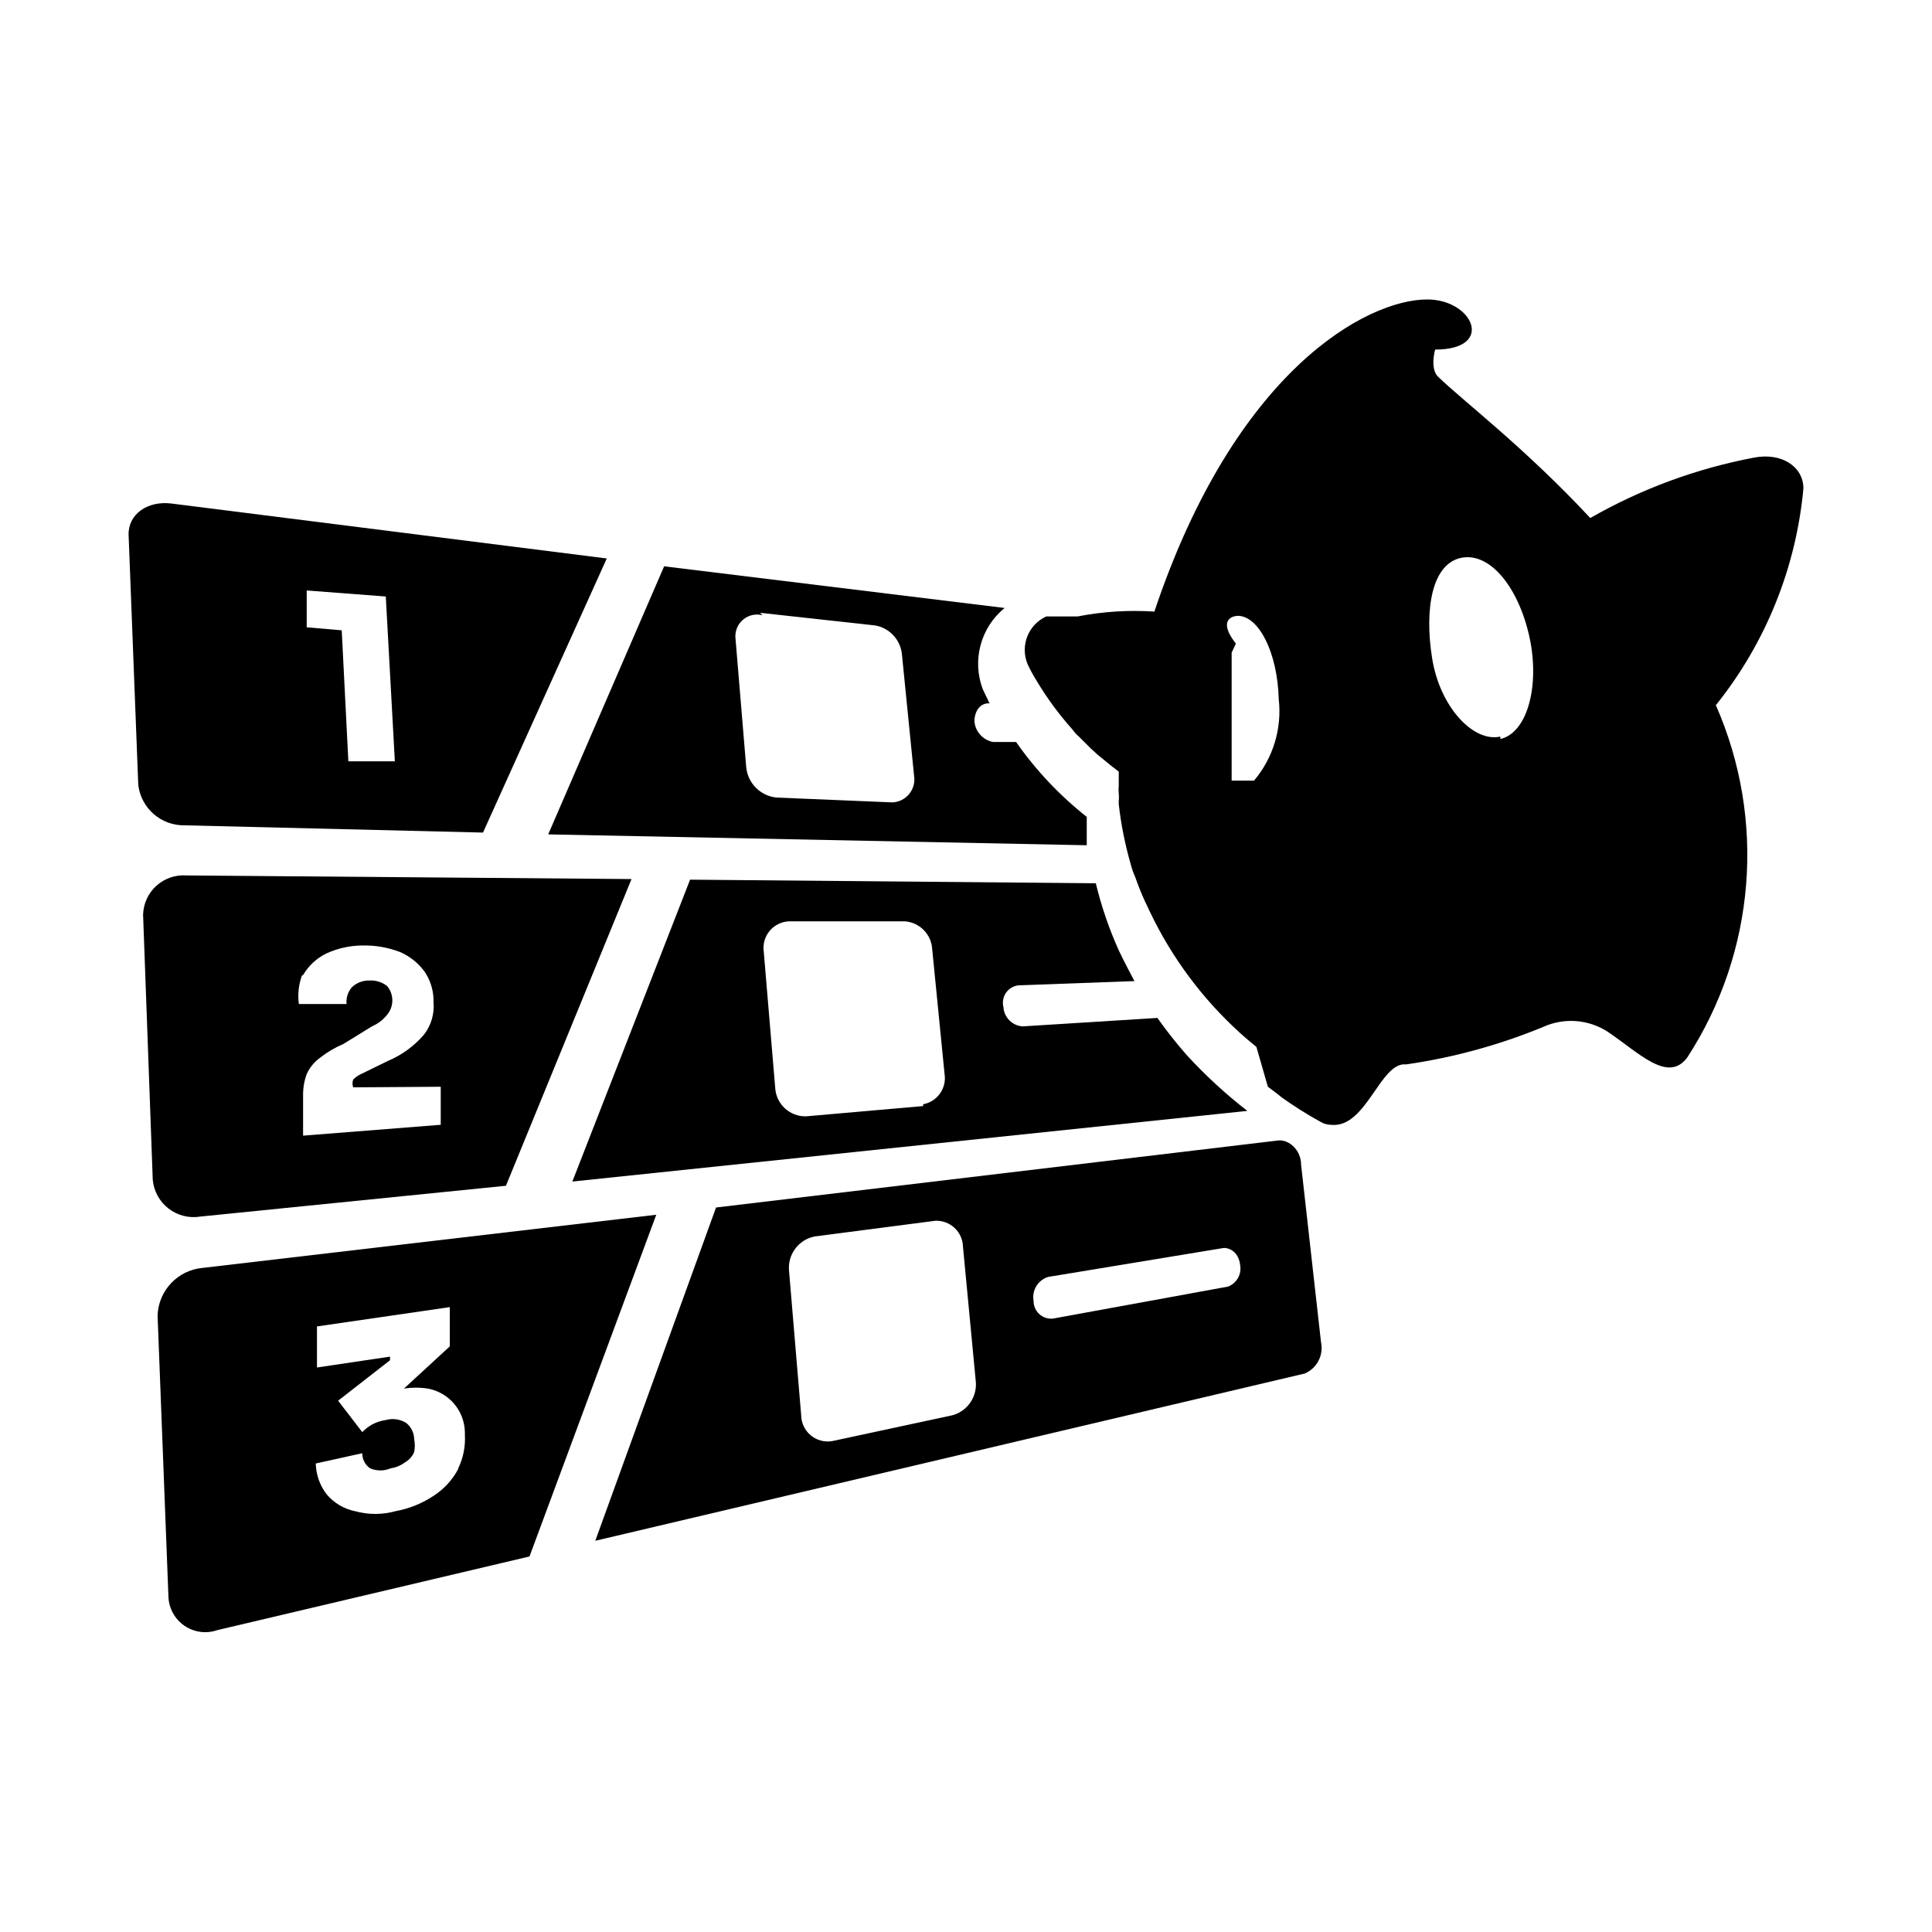
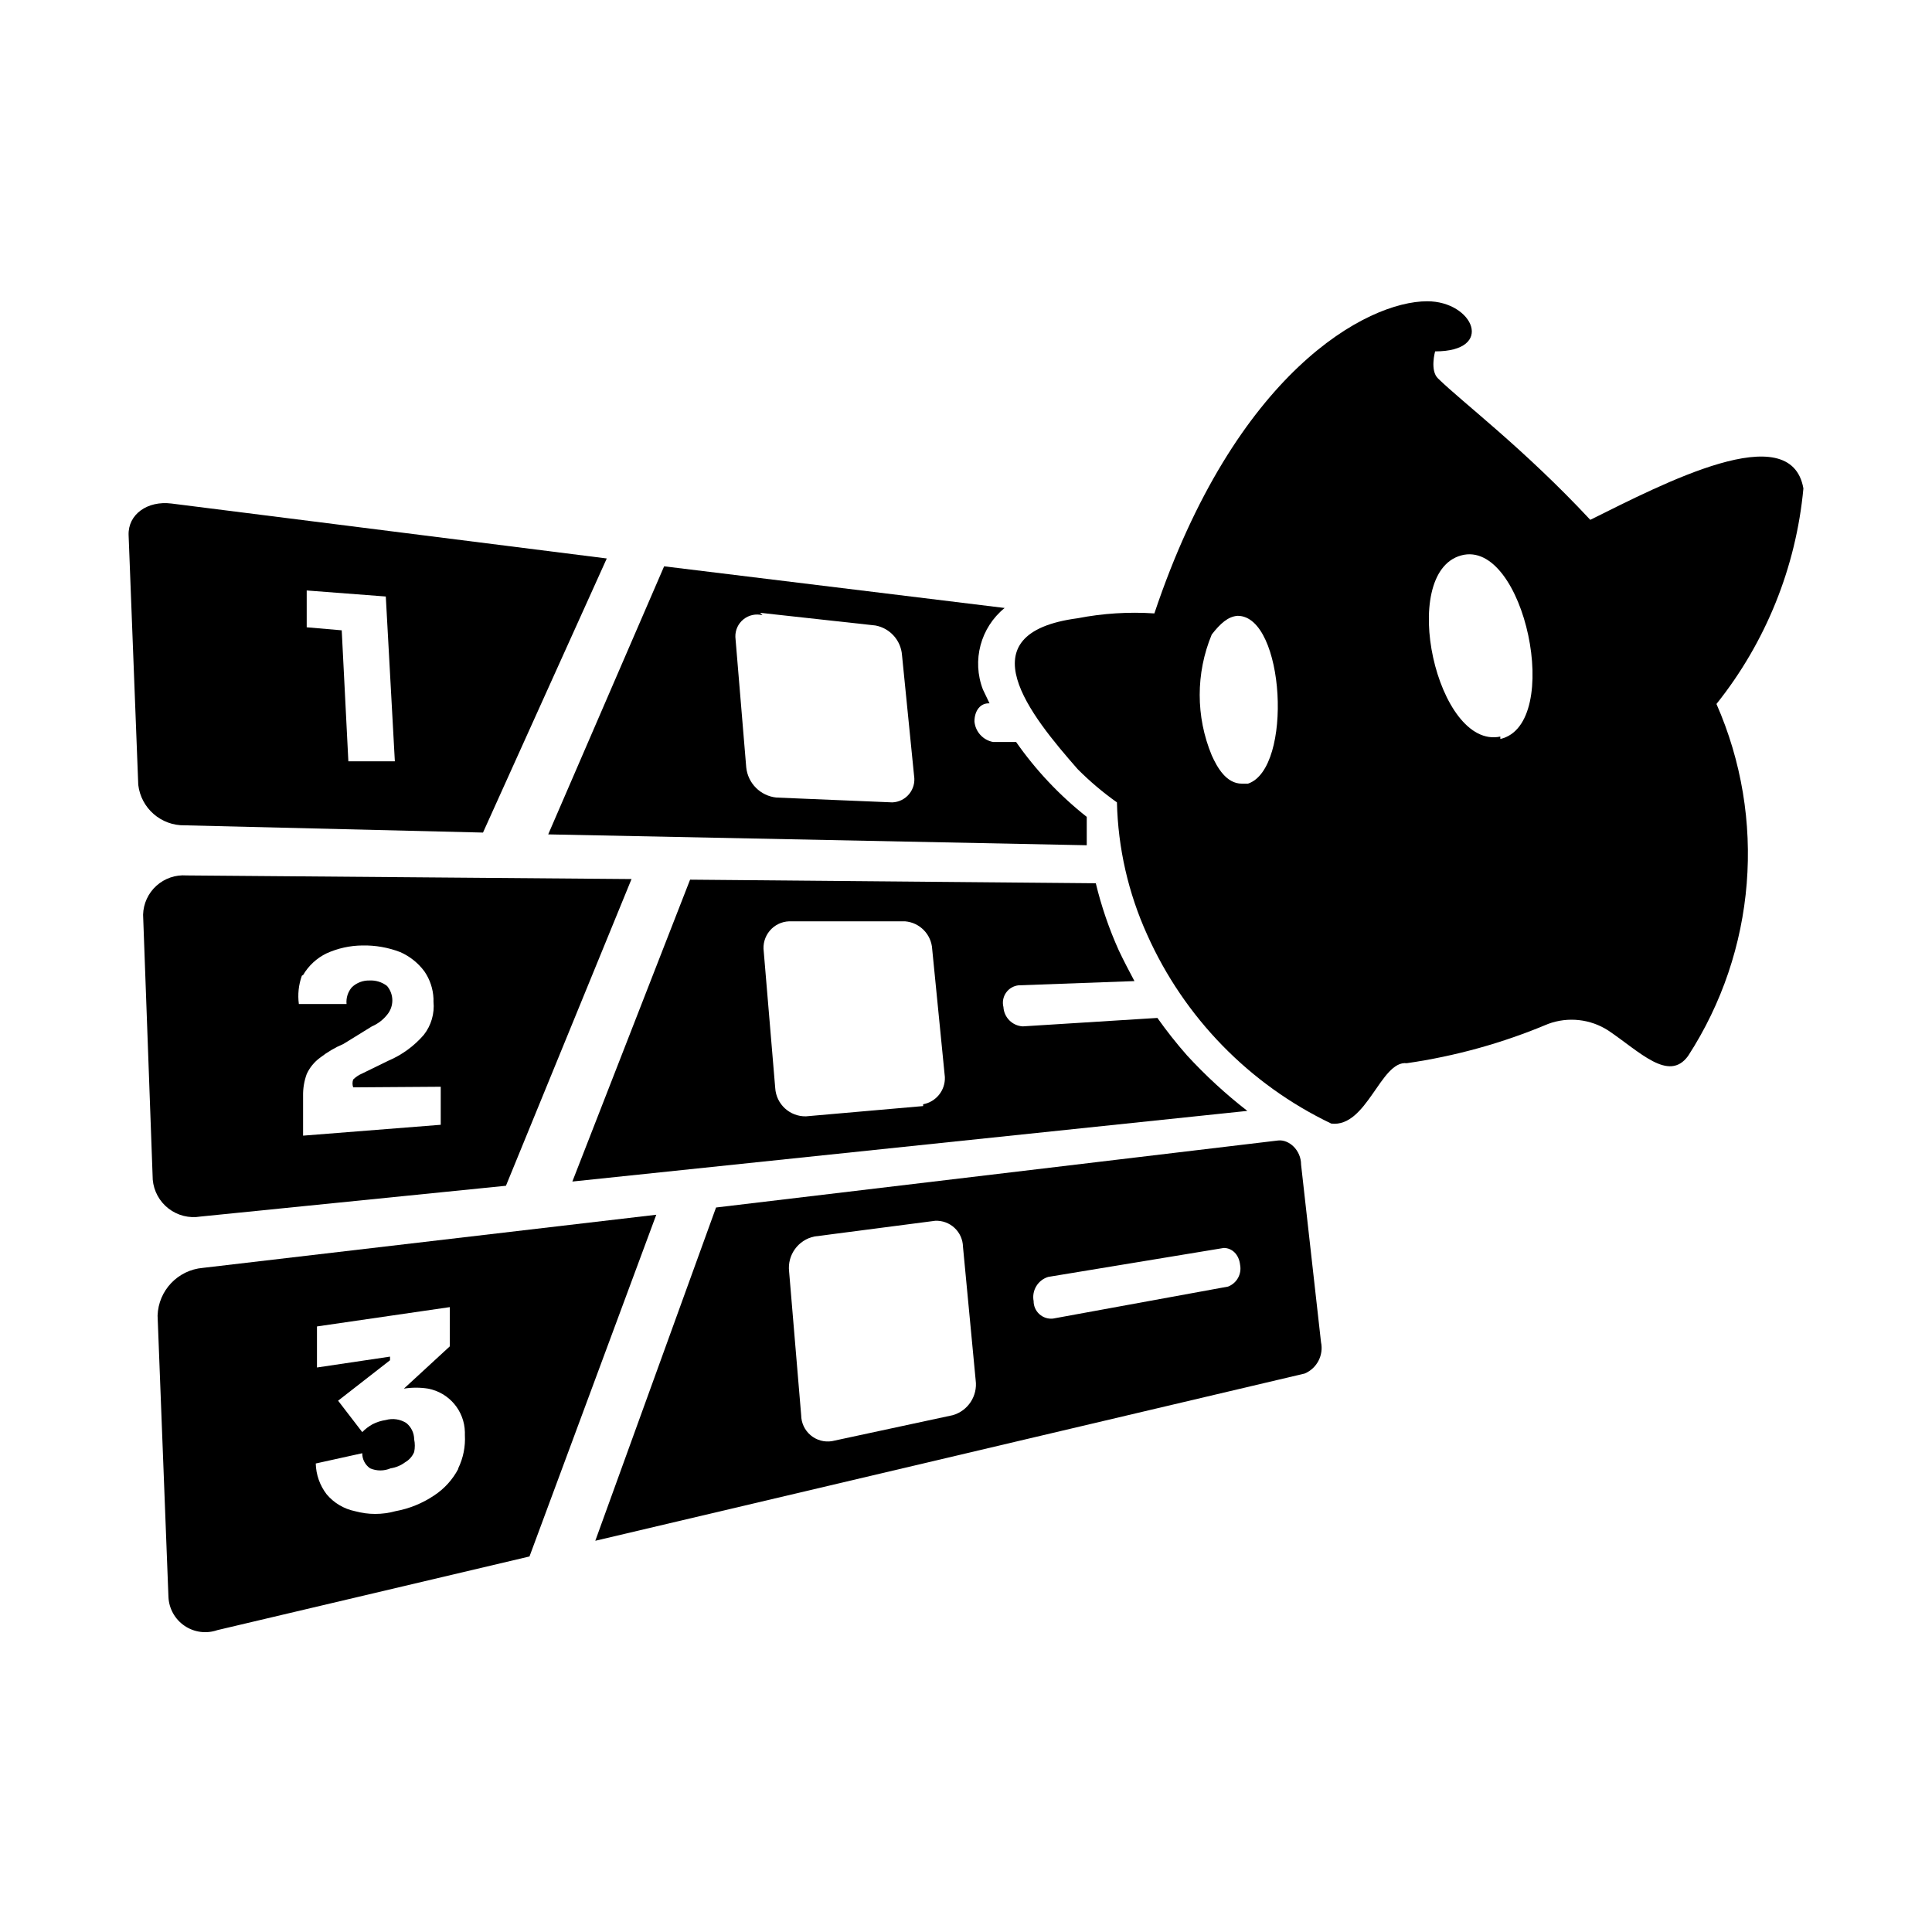
<svg xmlns="http://www.w3.org/2000/svg" id="Calque_1" data-name="Calque 1" viewBox="0 0 32 32">
  <path d="M21.55,19.29c0-.24-.2-.42-.38-.4L11.86,20l-2,5.52,11.75-2.77a.46.46,0,0,0,.27-.52Zm-5.77,4.15-2,.43a.44.44,0,0,1-.51-.43l-.2-2.38a.53.53,0,0,1,.42-.58l2-.26a.44.44,0,0,1,.46.43l.21,2.21A.53.53,0,0,1,15.78,23.44Zm4.56-2.13-2.9.53a.29.29,0,0,1-.32-.29.35.35,0,0,1,.24-.4l2.91-.48c.13,0,.25.1.27.28A.32.32,0,0,1,20.34,21.31Z" />
  <path d="M3.06,13.67,8,13.79l2.05-4.54L2.84,8.34c-.4-.05-.72.18-.71.52L2.29,13A.76.76,0,0,0,3.06,13.67ZM6.39,9.88l.15,2.73-.77,0-.11-2.17-.58-.05,0-.61Z" />
  <path d="M3.32,20.15l5.06-.51,2.08-5.08L3.09,14.5a.67.67,0,0,0-.72.65l.16,4.39A.68.68,0,0,0,3.32,20.15Zm1.7-4a.91.91,0,0,1,.39-.36A1.47,1.47,0,0,1,6,15.66a1.65,1.65,0,0,1,.63.11,1,1,0,0,1,.4.32.86.86,0,0,1,.15.45v.05a.77.77,0,0,1-.16.55,1.61,1.61,0,0,1-.59.43L6,17.78a.48.48,0,0,0-.15.1.19.19,0,0,0,0,.13v0L7.3,18l0,.63-2.28.18,0-.66a1,1,0,0,1,.06-.36.69.69,0,0,1,.22-.27,1.74,1.74,0,0,1,.39-.23L6.16,17a.65.65,0,0,0,.25-.19.37.37,0,0,0,0-.48.44.44,0,0,0-.29-.09.41.41,0,0,0-.29.11.37.37,0,0,0-.09.28l-.79,0A1,1,0,0,1,5,16.16Z" />
  <path d="M3.36,21a.82.82,0,0,0-.75.79l.18,4.66A.61.61,0,0,0,3.6,27l5.17-1.22,2.1-5.66Zm4.23,3.33a1.19,1.19,0,0,1-.4.44,1.69,1.69,0,0,1-.64.26,1.26,1.26,0,0,1-.67,0,.83.83,0,0,1-.47-.28.87.87,0,0,1-.18-.51L6,24.07a.3.3,0,0,0,.13.25.43.43,0,0,0,.34,0,.53.53,0,0,0,.24-.1.35.35,0,0,0,.15-.17.52.52,0,0,0,0-.21.35.35,0,0,0-.13-.27.42.42,0,0,0-.34-.05.71.71,0,0,0-.22.07.76.76,0,0,0-.17.13l-.4-.52.86-.67,0-.06-1.21.18,0-.68,2.2-.32,0,.65L6.69,23a1.28,1.28,0,0,1,.4,0,.75.75,0,0,1,.61.72v.05A1.12,1.12,0,0,1,7.59,24.32Z" />
-   <path d="M29.87,8.09c0-.36-.36-.6-.82-.51a8.73,8.73,0,0,0-2.71,1c-1.1-1.18-2.11-1.94-2.52-2.34-.14-.13-.05-.45-.05-.45,1,0,.63-.83-.13-.83-1,0-3.18,1.17-4.52,5.17a4.93,4.93,0,0,0-1.27.08h0l-.07,0h-.14l-.06,0h-.09l0,0h-.09l0,0,0,0h0l-.07,0h0a.61.61,0,0,0-.31.79l0,0h0l0,0v0l0,0h0a2.36,2.36,0,0,0,.14.26h0a5.25,5.25,0,0,0,.61.83h0a.52.52,0,0,0,.1.11v0l.1.1h0l.1.1,0,0,.11.1h0l.11.09,0,0,.11.09,0,0,.13.1v.23a.62.62,0,0,0,0,.13v0a.62.62,0,0,1,0,.13v.05a6,6,0,0,0,.2,1h0a1.18,1.18,0,0,0,.07.2v0c.05.14.1.27.16.4h0l.09.19h0a6.46,6.46,0,0,0,1.49,2h0l.09.08h0l.18.15h0L21,18h0l.16.12h0l.06.05h0a6.46,6.46,0,0,0,.65.41.34.34,0,0,0,.17.05c.59.07.82-1.05,1.25-1a9.52,9.52,0,0,0,2.34-.65,1.12,1.12,0,0,1,1,.11c.52.35,1,.86,1.32.42a6.16,6.16,0,0,0,.47-5.83A6.72,6.72,0,0,0,29.87,8.09ZM20.5,10.2c.35,0,.66.61.68,1.38a1.78,1.78,0,0,1-.41,1.35l-.05,0h0l0,0h-.32l0,0h0l0,0v0h0v0h0v-.06l0,0V12.6l0,0v-.76c0-.06,0-.13,0-.19v-.46h0c0-.08,0-.14,0-.21h0v-.07l0,0h0l0-.05h0l0-.05h0l.07-.15h0C20.21,10.33,20.34,10.21,20.5,10.2Zm4.35,2c-.44.1-1-.48-1.13-1.3s0-1.56.48-1.66.95.49,1.13,1.3S25.3,12.14,24.85,12.24Z" />
+   <path d="M29.87,8.09c-.21-1.19-2.32-.08-3.53.52-1.1-1.18-2.11-1.94-2.52-2.34-.14-.13-.05-.45-.05-.45,1,0,.63-.83-.13-.83-1,0-3.18,1.17-4.52,5.17a4.93,4.93,0,0,0-1.27.08h0c-1.89.25-.78,1.61,0,2.5a5,5,0,0,0,.65.55A5.63,5.63,0,0,0,19,15.48a6.33,6.33,0,0,0,3.05,3.13c.59.07.82-1.05,1.25-1a9.52,9.52,0,0,0,2.34-.65,1.12,1.12,0,0,1,1,.11c.52.35,1,.86,1.32.42a6.16,6.16,0,0,0,.47-5.83A6.72,6.72,0,0,0,29.87,8.09ZM20.5,10.2c.78,0,.92,2.53.17,2.78l-.1,0h0c-.26,0-.41-.27-.5-.47a2.61,2.61,0,0,1,0-2h0C20.21,10.33,20.34,10.21,20.5,10.2Zm4.35,2c-1.05.22-1.7-2.71-.65-3S25.9,12,24.85,12.24Z" />
  <path d="M18,14c0-.16,0-.31,0-.47a5.85,5.85,0,0,1-1.17-1.24l-.38,0a.38.38,0,0,1-.31-.34c0-.18.1-.31.25-.3h0l-.11-.23a1.19,1.19,0,0,1,.36-1.35L11,9.38,9.08,13.82Zm-5.41-3.85,1.91.21a.54.54,0,0,1,.44.49l.2,2a.38.38,0,0,1-.36.44l-1.92-.08a.56.56,0,0,1-.5-.5l-.18-2.16A.36.36,0,0,1,12.63,10.19Z" />
  <path d="M16.87,16.32l1.92-.07c-.09-.17-.18-.34-.26-.51a6.32,6.32,0,0,1-.38-1.11l-6.72-.06-1.95,5L20.66,18.4a8.12,8.12,0,0,1-1-.92,7.42,7.42,0,0,1-.49-.62L16.94,17a.34.34,0,0,1-.32-.32A.29.29,0,0,1,16.87,16.32Zm-1.58,2-1.94.17a.5.5,0,0,1-.51-.47l-.19-2.26a.44.44,0,0,1,.42-.5l1.92,0a.49.49,0,0,1,.45.46l.21,2.12A.44.44,0,0,1,15.29,18.29Z" />
</svg>
